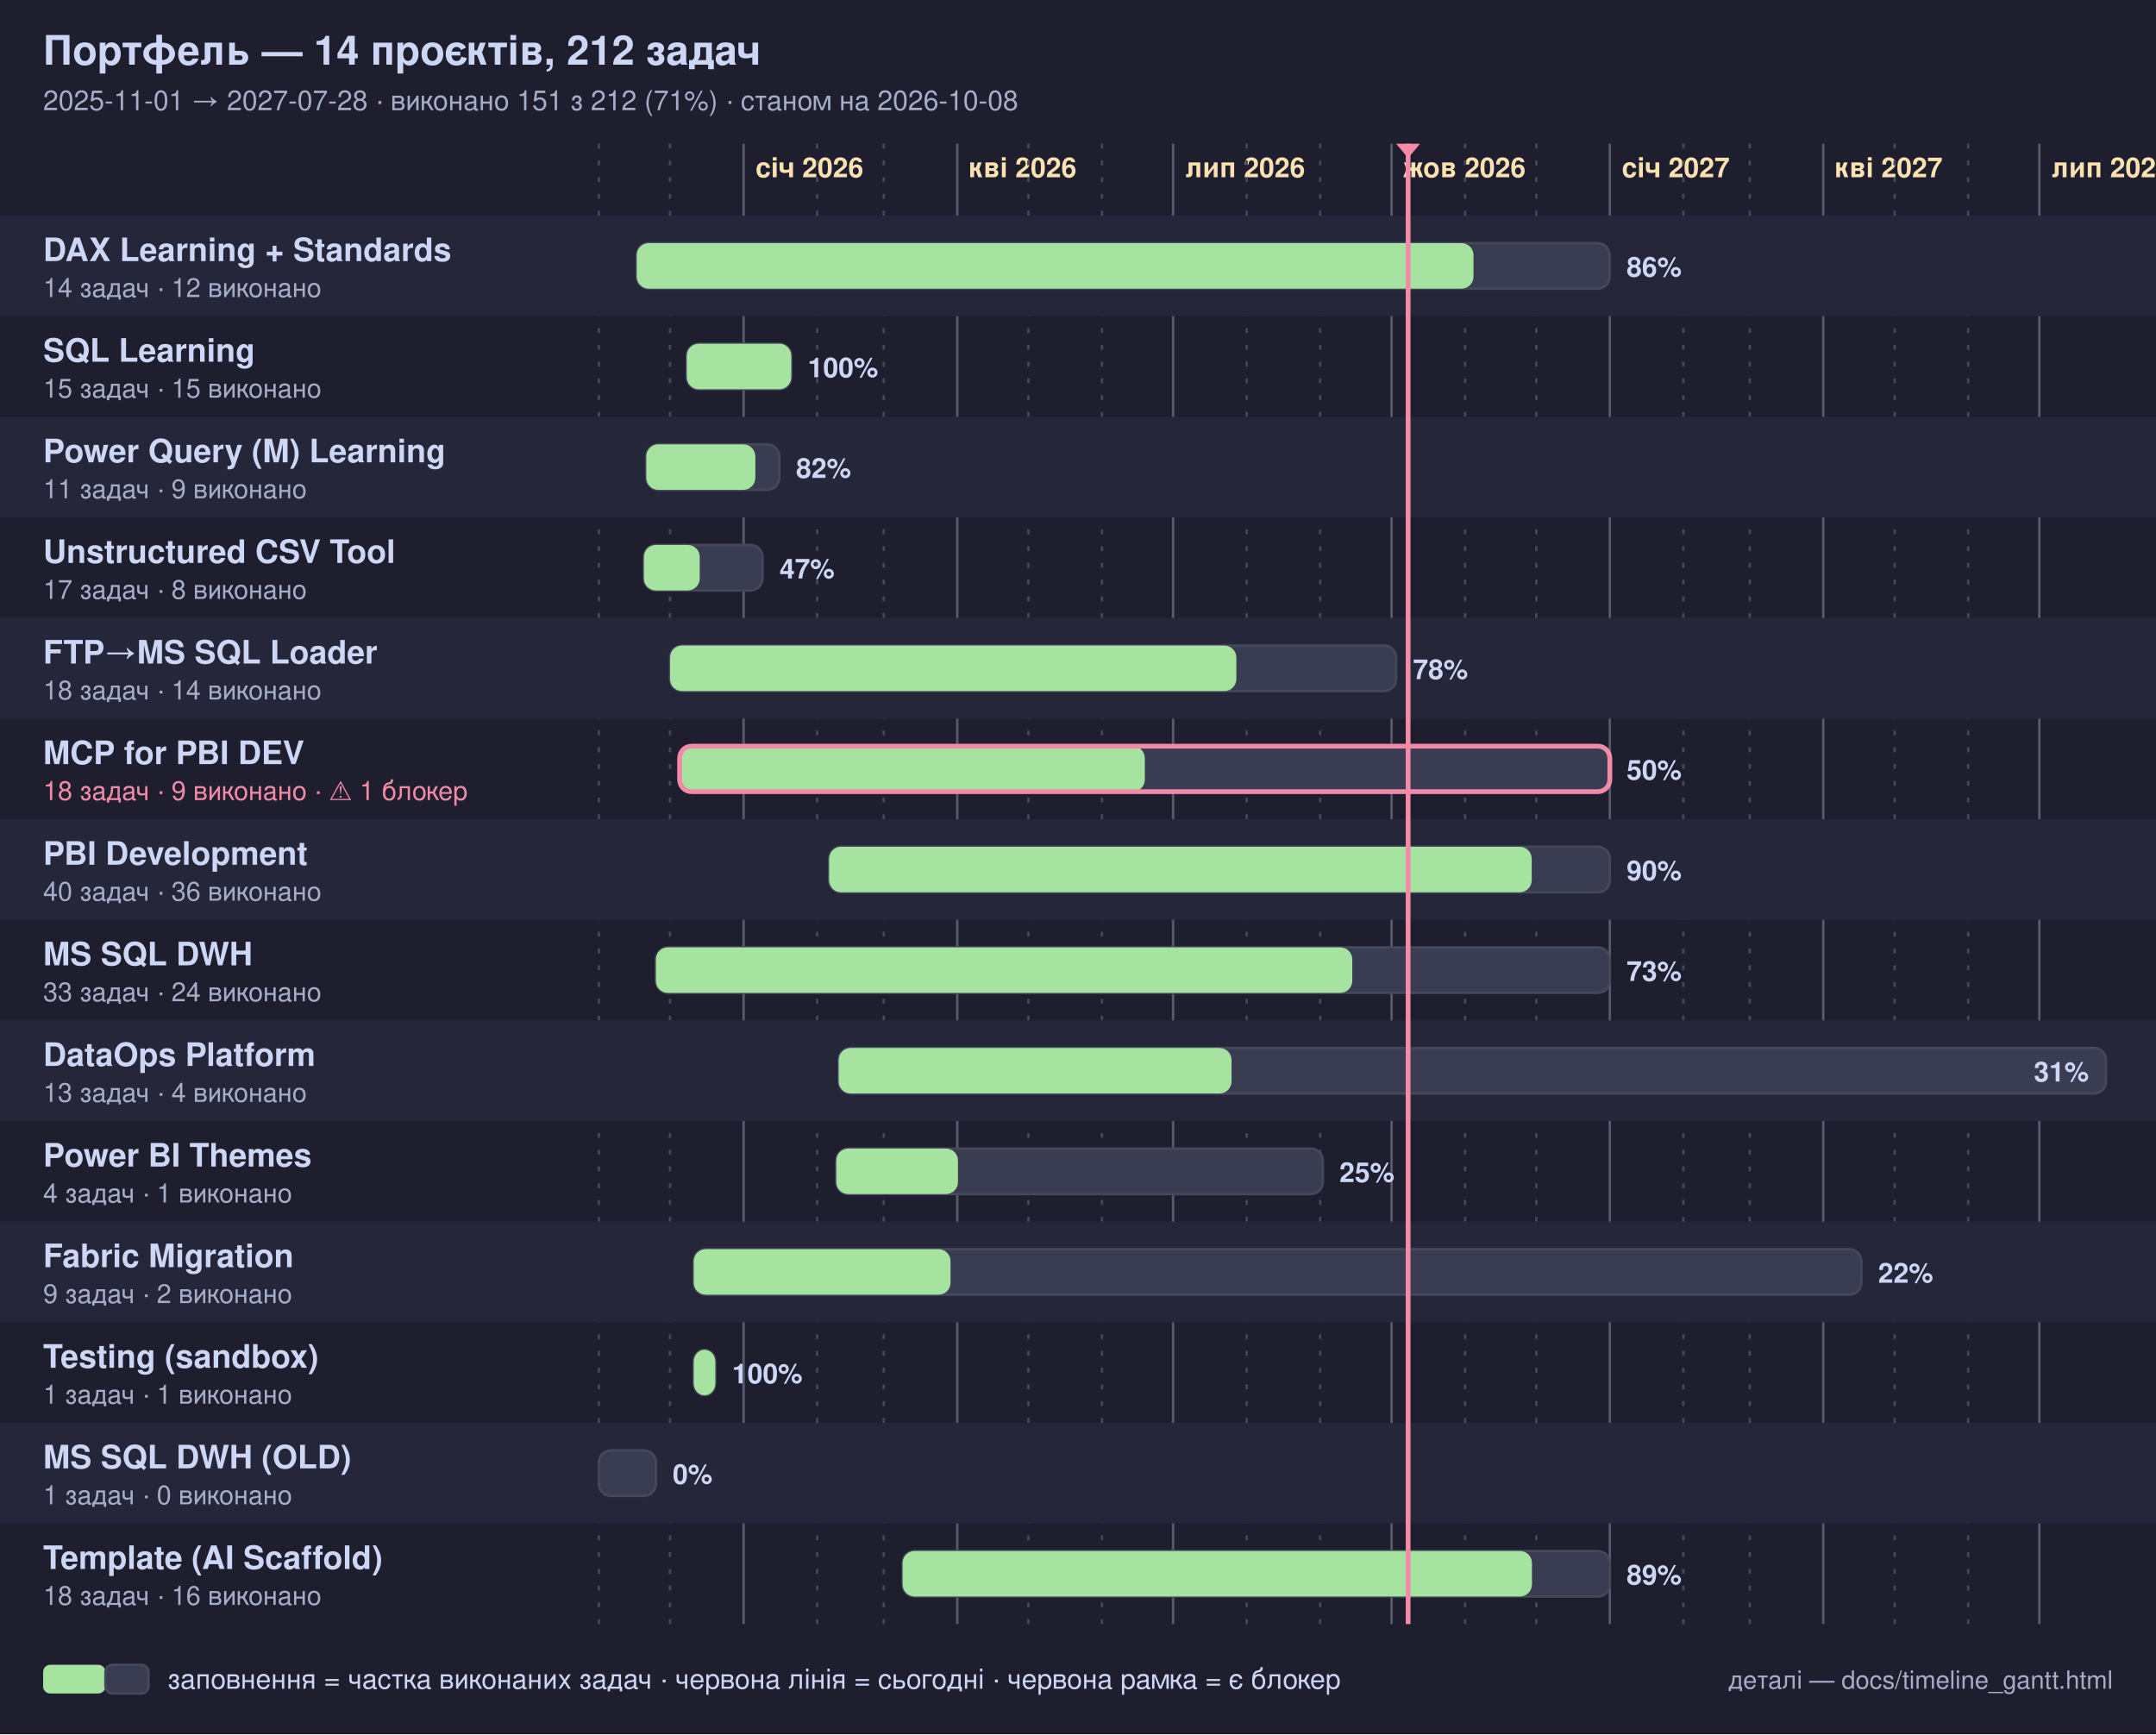
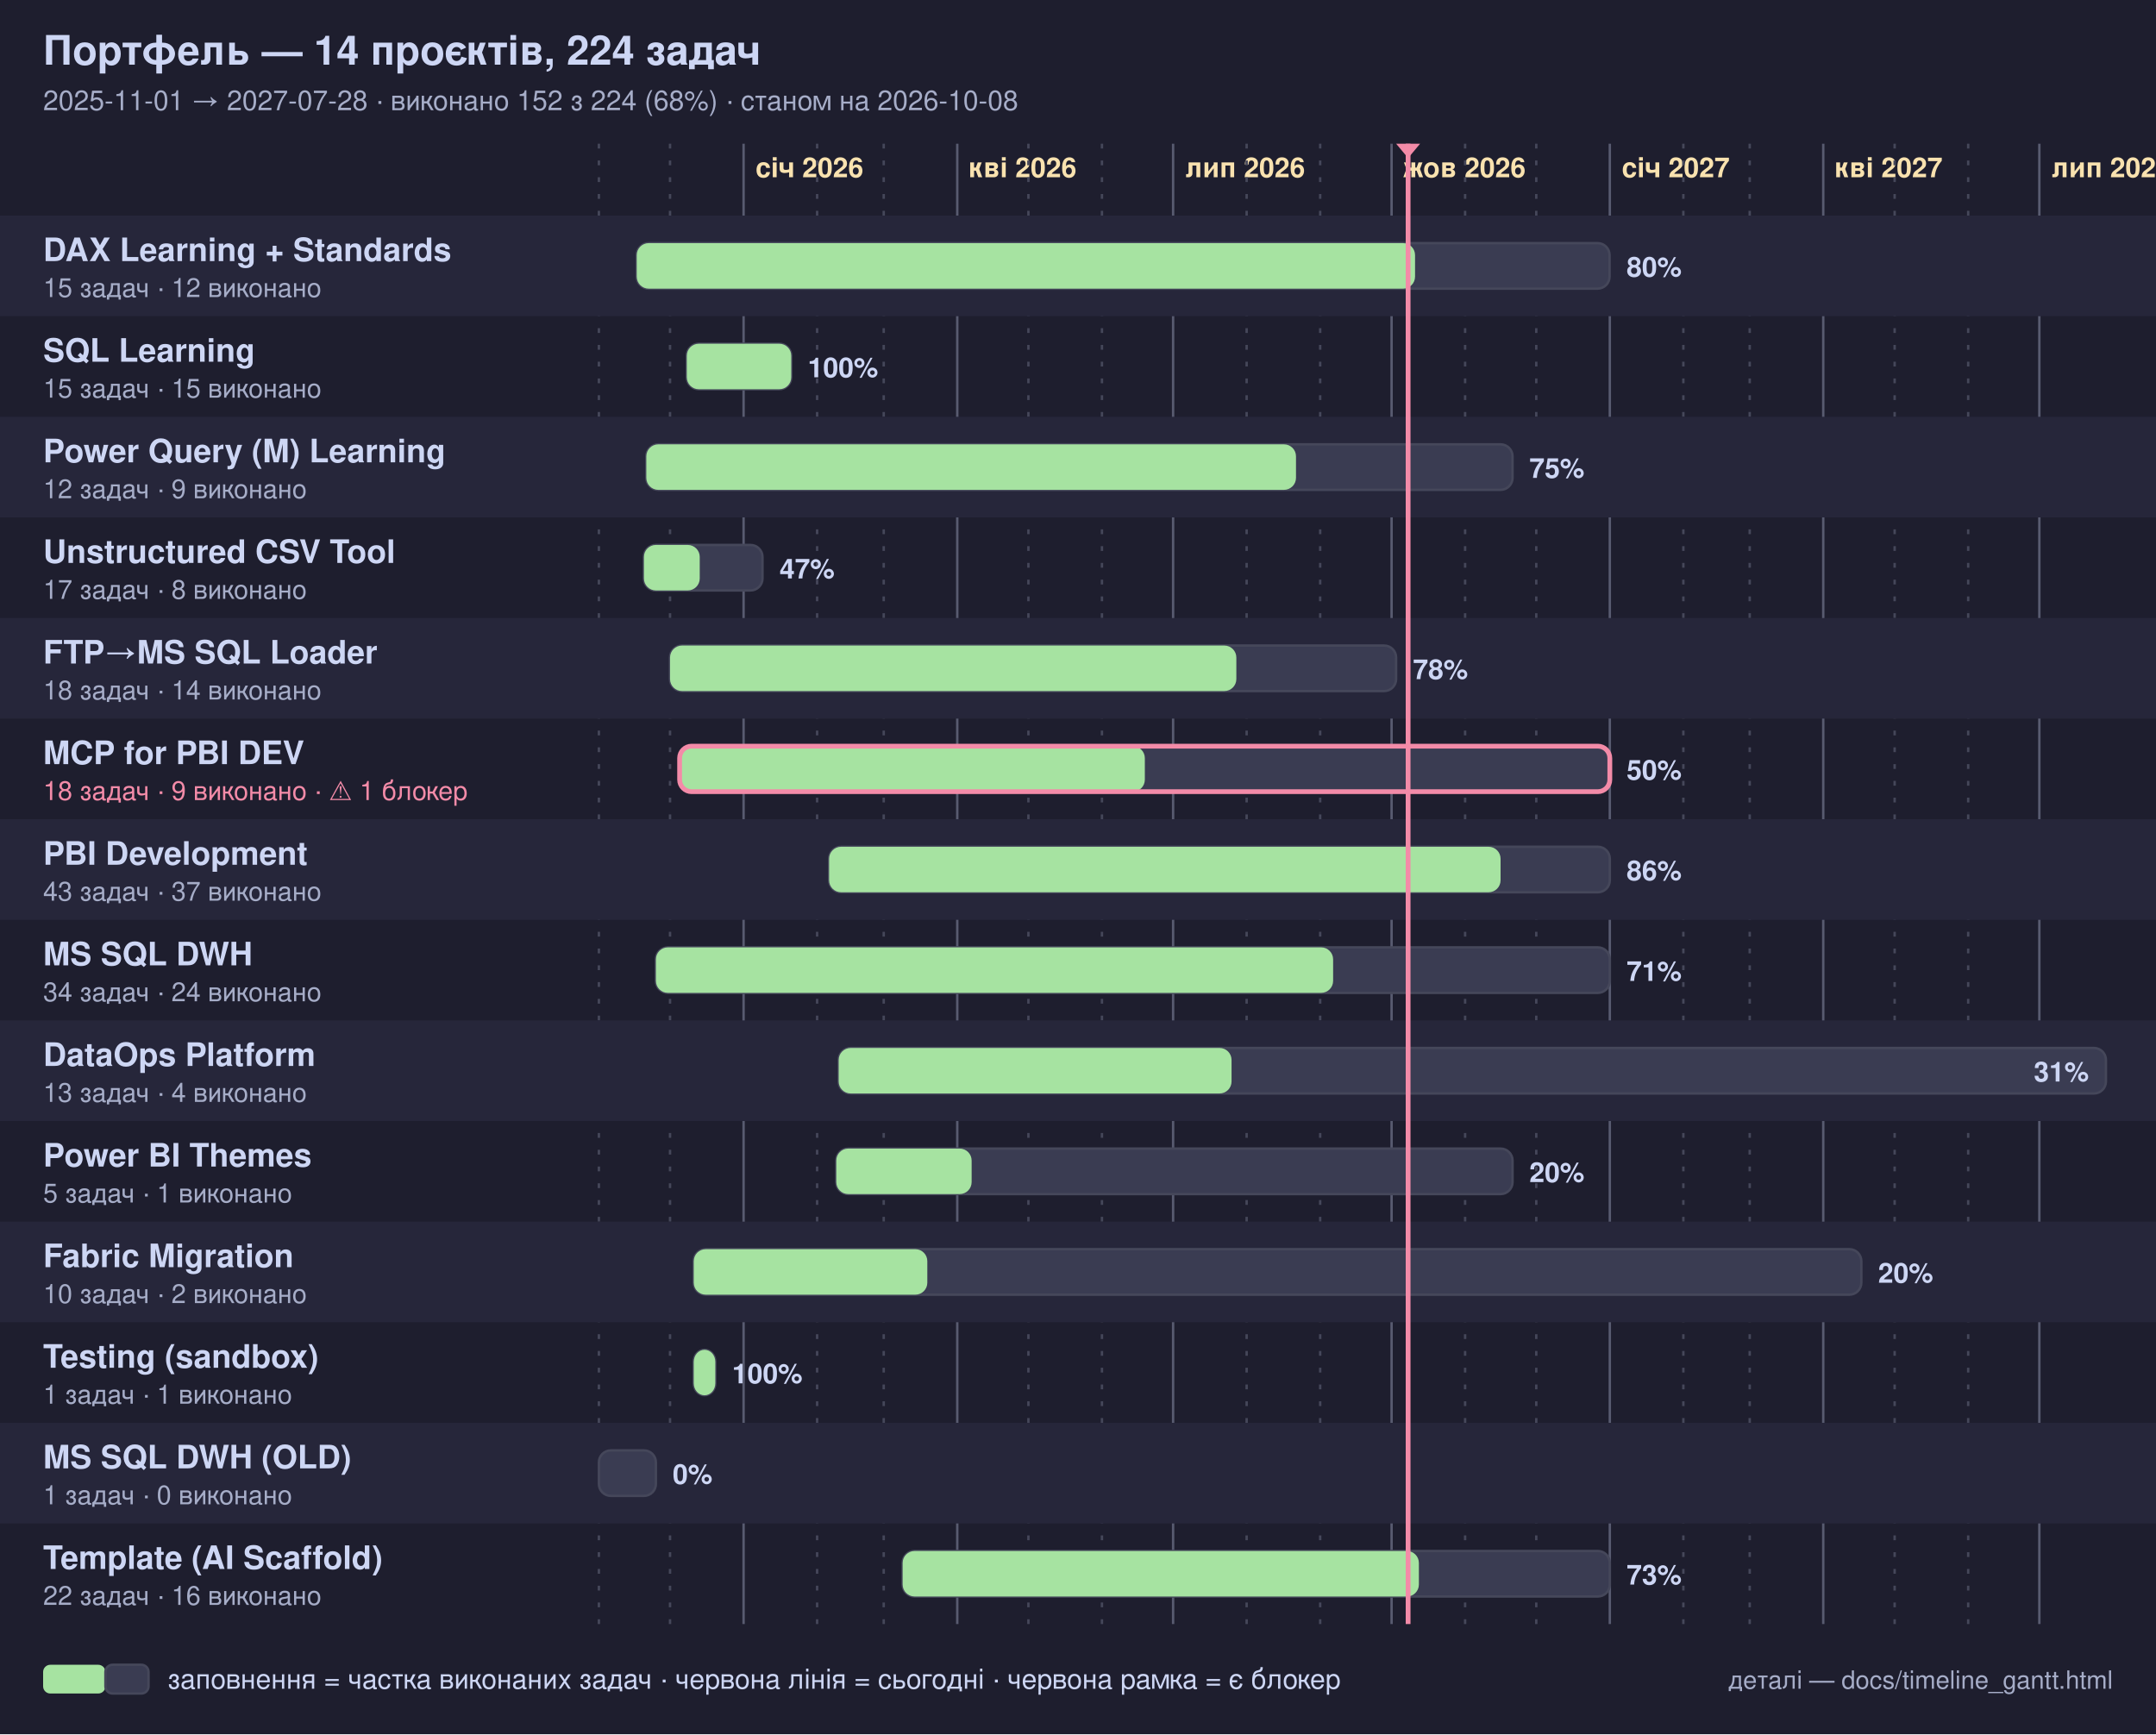
- <svg xmlns="http://www.w3.org/2000/svg" width="900" height="724" viewBox="0 0 900 724" role="img" aria-label="Портфель — 14 проєктів, 212 задач" font-family="Segoe UI,Helvetica,Arial,sans-serif">
+ <svg xmlns="http://www.w3.org/2000/svg" width="900" height="724" viewBox="0 0 900 724" role="img" aria-label="Портфель — 14 проєктів, 224 задач" font-family="Segoe UI,Helvetica,Arial,sans-serif">
  <rect width="900" height="724" fill="#1e1e2e" />
-   <text x="18" y="27" font-size="17" font-weight="700" fill="#cdd6f4">Портфель — 14 проєктів, 212 задач</text>
-   <text x="18" y="46" font-size="11.5" fill="#a6adc8">2025-11-01 → 2027-07-28 · виконано 151 з 212 (71%) · станом на 2026-10-08</text>
+   <text x="18" y="27" font-size="17" font-weight="700" fill="#cdd6f4">Портфель — 14 проєктів, 224 задач</text>
+   <text x="18" y="46" font-size="11.5" fill="#a6adc8">2025-11-01 → 2027-07-28 · виконано 152 з 224 (68%) · станом на 2026-10-08</text>
  <line x1="250.0" y1="60.0" x2="250.0" y2="678.0" stroke="#45475a" stroke-width="1" stroke-dasharray="2 5" />
  <line x1="279.7" y1="60.0" x2="279.7" y2="678.0" stroke="#45475a" stroke-width="1" stroke-dasharray="2 5" />
  <line x1="310.4" y1="60.0" x2="310.4" y2="678.0" stroke="#585b70" stroke-width="1" />
  <text x="315.4" y="74.0" font-size="11.5" font-weight="600" fill="#f9e2af">січ 2026</text>
  <line x1="341.1" y1="60.0" x2="341.1" y2="678.0" stroke="#45475a" stroke-width="1" stroke-dasharray="2 5" />
  <line x1="368.9" y1="60.0" x2="368.9" y2="678.0" stroke="#45475a" stroke-width="1" stroke-dasharray="2 5" />
  <line x1="399.6" y1="60.0" x2="399.6" y2="678.0" stroke="#585b70" stroke-width="1" />
  <text x="404.6" y="74.0" font-size="11.5" font-weight="600" fill="#f9e2af">кві 2026</text>
  <line x1="429.3" y1="60.0" x2="429.3" y2="678.0" stroke="#45475a" stroke-width="1" stroke-dasharray="2 5" />
  <line x1="460.0" y1="60.0" x2="460.0" y2="678.0" stroke="#45475a" stroke-width="1" stroke-dasharray="2 5" />
  <line x1="489.7" y1="60.0" x2="489.7" y2="678.0" stroke="#585b70" stroke-width="1" />
  <text x="494.7" y="74.0" font-size="11.5" font-weight="600" fill="#f9e2af">лип 2026</text>
  <line x1="520.4" y1="60.0" x2="520.4" y2="678.0" stroke="#45475a" stroke-width="1" stroke-dasharray="2 5" />
  <line x1="551.1" y1="60.0" x2="551.1" y2="678.0" stroke="#45475a" stroke-width="1" stroke-dasharray="2 5" />
  <line x1="580.9" y1="60.0" x2="580.9" y2="678.0" stroke="#585b70" stroke-width="1" />
  <text x="585.9" y="74.0" font-size="11.5" font-weight="600" fill="#f9e2af">жов 2026</text>
  <line x1="611.6" y1="60.0" x2="611.6" y2="678.0" stroke="#45475a" stroke-width="1" stroke-dasharray="2 5" />
  <line x1="641.3" y1="60.0" x2="641.3" y2="678.0" stroke="#45475a" stroke-width="1" stroke-dasharray="2 5" />
  <line x1="672.0" y1="60.0" x2="672.0" y2="678.0" stroke="#585b70" stroke-width="1" />
  <text x="677.0" y="74.0" font-size="11.5" font-weight="600" fill="#f9e2af">січ 2027</text>
  <line x1="702.7" y1="60.0" x2="702.7" y2="678.0" stroke="#45475a" stroke-width="1" stroke-dasharray="2 5" />
  <line x1="730.4" y1="60.0" x2="730.4" y2="678.0" stroke="#45475a" stroke-width="1" stroke-dasharray="2 5" />
  <line x1="761.1" y1="60.0" x2="761.1" y2="678.0" stroke="#585b70" stroke-width="1" />
  <text x="766.1" y="74.0" font-size="11.5" font-weight="600" fill="#f9e2af">кві 2027</text>
  <line x1="790.9" y1="60.0" x2="790.9" y2="678.0" stroke="#45475a" stroke-width="1" stroke-dasharray="2 5" />
  <line x1="821.6" y1="60.0" x2="821.6" y2="678.0" stroke="#45475a" stroke-width="1" stroke-dasharray="2 5" />
  <line x1="851.3" y1="60.0" x2="851.3" y2="678.0" stroke="#585b70" stroke-width="1" />
  <text x="856.3" y="74.0" font-size="11.5" font-weight="600" fill="#f9e2af">лип 2027</text>
  <rect x="0" y="90.0" width="900" height="42" fill="#26263a" />
  <text x="18" y="109.0" font-size="13.5" font-weight="600" fill="#cdd6f4">DAX Learning + Standards</text>
-   <text x="18" y="124.0" font-size="11" fill="#a6adc8">14 задач · 12 виконано</text>
+   <text x="18" y="124.0" font-size="11" fill="#a6adc8">15 задач · 12 виконано</text>
  <rect x="265.8" y="101.5" width="406.1" height="19" rx="5" fill="#3a3c52" stroke="#45475a" stroke-width="1" />
-   <rect x="265.8" y="101.5" width="349.3" height="19" rx="5" fill="#a6e3a1" />
-   <text x="679.0" y="115.5" font-size="11.5" font-weight="600" fill="#cdd6f4">86%</text>
+   <rect x="265.8" y="101.5" width="324.9" height="19" rx="5" fill="#a6e3a1" />
+   <text x="679.0" y="115.5" font-size="11.5" font-weight="600" fill="#cdd6f4">80%</text>
  <text x="18" y="151.0" font-size="13.5" font-weight="600" fill="#cdd6f4">SQL Learning</text>
  <text x="18" y="166.0" font-size="11" fill="#a6adc8">15 задач · 15 виконано</text>
  <rect x="286.7" y="143.5" width="43.6" height="19" rx="5" fill="#3a3c52" stroke="#45475a" stroke-width="1" />
  <rect x="286.7" y="143.5" width="43.6" height="19" rx="5" fill="#a6e3a1" />
  <text x="337.2" y="157.5" font-size="11.5" font-weight="600" fill="#cdd6f4">100%</text>
  <rect x="0" y="174.0" width="900" height="42" fill="#26263a" />
  <text x="18" y="193.0" font-size="13.5" font-weight="600" fill="#cdd6f4">Power Query (M) Learning</text>
-   <text x="18" y="208.0" font-size="11" fill="#a6adc8">11 задач · 9 виконано</text>
-   <rect x="269.8" y="185.5" width="55.5" height="19" rx="5" fill="#3a3c52" stroke="#45475a" stroke-width="1" />
-   <rect x="269.8" y="185.5" width="45.5" height="19" rx="5" fill="#a6e3a1" />
-   <text x="332.3" y="199.5" font-size="11.5" font-weight="600" fill="#cdd6f4">82%</text>
+   <text x="18" y="208.0" font-size="11" fill="#a6adc8">12 задач · 9 виконано</text>
+   <rect x="269.8" y="185.5" width="361.6" height="19" rx="5" fill="#3a3c52" stroke="#45475a" stroke-width="1" />
+   <rect x="269.8" y="185.5" width="271.2" height="19" rx="5" fill="#a6e3a1" />
+   <text x="638.4" y="199.5" font-size="11.5" font-weight="600" fill="#cdd6f4">75%</text>
  <text x="18" y="235.0" font-size="13.5" font-weight="600" fill="#cdd6f4">Unstructured CSV Tool</text>
  <text x="18" y="250.0" font-size="11" fill="#a6adc8">17 задач · 8 виконано</text>
  <rect x="268.8" y="227.5" width="49.5" height="19" rx="5" fill="#3a3c52" stroke="#45475a" stroke-width="1" />
  <rect x="268.8" y="227.5" width="23.3" height="19" rx="5" fill="#a6e3a1" />
  <text x="325.4" y="241.5" font-size="11.5" font-weight="600" fill="#cdd6f4">47%</text>
  <rect x="0" y="258.0" width="900" height="42" fill="#26263a" />
  <text x="18" y="277.0" font-size="13.5" font-weight="600" fill="#cdd6f4">FTP→MS SQL Loader</text>
  <text x="18" y="292.0" font-size="11" fill="#a6adc8">18 задач · 14 виконано</text>
  <rect x="279.7" y="269.5" width="303.1" height="19" rx="5" fill="#3a3c52" stroke="#45475a" stroke-width="1" />
  <rect x="279.7" y="269.5" width="236.4" height="19" rx="5" fill="#a6e3a1" />
  <text x="589.8" y="283.5" font-size="11.5" font-weight="600" fill="#cdd6f4">78%</text>
  <text x="18" y="319.0" font-size="13.5" font-weight="600" fill="#cdd6f4">MCP for PBI DEV</text>
  <text x="18" y="334.0" font-size="11" fill="#f38ba8">18 задач · 9 виконано · ⚠ 1 блокер</text>
  <rect x="283.7" y="311.5" width="388.3" height="19" rx="5" fill="#3a3c52" stroke="#45475a" stroke-width="1" />
  <rect x="283.7" y="311.5" width="194.2" height="19" rx="5" fill="#a6e3a1" />
  <rect x="283.7" y="311.5" width="388.3" height="19" rx="5" fill="none" stroke="#f38ba8" stroke-width="2" />
  <text x="679.0" y="325.5" font-size="11.5" font-weight="600" fill="#cdd6f4">50%</text>
  <rect x="0" y="342.0" width="900" height="42" fill="#26263a" />
  <text x="18" y="361.0" font-size="13.5" font-weight="600" fill="#cdd6f4">PBI Development</text>
-   <text x="18" y="376.0" font-size="11" fill="#a6adc8">40 задач · 36 виконано</text>
+   <text x="18" y="376.0" font-size="11" fill="#a6adc8">43 задач · 37 виконано</text>
  <rect x="346.1" y="353.5" width="325.9" height="19" rx="5" fill="#3a3c52" stroke="#45475a" stroke-width="1" />
-   <rect x="346.1" y="353.5" width="293.3" height="19" rx="5" fill="#a6e3a1" />
-   <text x="679.0" y="367.5" font-size="11.5" font-weight="600" fill="#cdd6f4">90%</text>
+   <rect x="346.1" y="353.5" width="280.3" height="19" rx="5" fill="#a6e3a1" />
+   <text x="679.0" y="367.5" font-size="11.5" font-weight="600" fill="#cdd6f4">86%</text>
  <text x="18" y="403.0" font-size="13.5" font-weight="600" fill="#cdd6f4">MS SQL DWH</text>
-   <text x="18" y="418.0" font-size="11" fill="#a6adc8">33 задач · 24 виконано</text>
+   <text x="18" y="418.0" font-size="11" fill="#a6adc8">34 задач · 24 виконано</text>
  <rect x="273.8" y="395.5" width="398.2" height="19" rx="5" fill="#3a3c52" stroke="#45475a" stroke-width="1" />
-   <rect x="273.8" y="395.5" width="290.7" height="19" rx="5" fill="#a6e3a1" />
-   <text x="679.0" y="409.5" font-size="11.5" font-weight="600" fill="#cdd6f4">73%</text>
+   <rect x="273.8" y="395.5" width="282.7" height="19" rx="5" fill="#a6e3a1" />
+   <text x="679.0" y="409.5" font-size="11.5" font-weight="600" fill="#cdd6f4">71%</text>
  <rect x="0" y="426.0" width="900" height="42" fill="#26263a" />
  <text x="18" y="445.0" font-size="13.5" font-weight="600" fill="#cdd6f4">DataOps Platform</text>
  <text x="18" y="460.0" font-size="11" fill="#a6adc8">13 задач · 4 виконано</text>
  <rect x="350.1" y="437.5" width="529.0" height="19" rx="5" fill="#3a3c52" stroke="#45475a" stroke-width="1" />
  <rect x="350.1" y="437.5" width="164.0" height="19" rx="5" fill="#a6e3a1" />
  <text x="872.0" y="451.5" text-anchor="end" font-size="11.5" font-weight="700" fill="#cdd6f4">31%</text>
  <text x="18" y="487.0" font-size="13.5" font-weight="600" fill="#cdd6f4">Power BI Themes</text>
-   <text x="18" y="502.0" font-size="11" fill="#a6adc8">4 задач · 1 виконано</text>
-   <rect x="349.1" y="479.5" width="203.1" height="19" rx="5" fill="#3a3c52" stroke="#45475a" stroke-width="1" />
-   <rect x="349.1" y="479.5" width="50.8" height="19" rx="5" fill="#a6e3a1" />
-   <text x="559.1" y="493.5" font-size="11.5" font-weight="600" fill="#cdd6f4">25%</text>
+   <text x="18" y="502.0" font-size="11" fill="#a6adc8">5 задач · 1 виконано</text>
+   <rect x="349.1" y="479.5" width="282.3" height="19" rx="5" fill="#3a3c52" stroke="#45475a" stroke-width="1" />
+   <rect x="349.1" y="479.5" width="56.5" height="19" rx="5" fill="#a6e3a1" />
+   <text x="638.4" y="493.5" font-size="11.5" font-weight="600" fill="#cdd6f4">20%</text>
  <rect x="0" y="510.0" width="900" height="42" fill="#26263a" />
  <text x="18" y="529.0" font-size="13.5" font-weight="600" fill="#cdd6f4">Fabric Migration</text>
-   <text x="18" y="544.0" font-size="11" fill="#a6adc8">9 задач · 2 виконано</text>
+   <text x="18" y="544.0" font-size="11" fill="#a6adc8">10 задач · 2 виконано</text>
  <rect x="289.6" y="521.5" width="487.4" height="19" rx="5" fill="#3a3c52" stroke="#45475a" stroke-width="1" />
-   <rect x="289.6" y="521.5" width="107.2" height="19" rx="5" fill="#a6e3a1" />
-   <text x="784.0" y="535.5" font-size="11.5" font-weight="600" fill="#cdd6f4">22%</text>
+   <rect x="289.6" y="521.5" width="97.5" height="19" rx="5" fill="#a6e3a1" />
+   <text x="784.0" y="535.5" font-size="11.5" font-weight="600" fill="#cdd6f4">20%</text>
  <text x="18" y="571.0" font-size="13.5" font-weight="600" fill="#cdd6f4">Testing (sandbox)</text>
  <text x="18" y="586.0" font-size="11" fill="#a6adc8">1 задач · 1 виконано</text>
  <rect x="289.6" y="563.5" width="9.0" height="19" rx="5" fill="#3a3c52" stroke="#45475a" stroke-width="1" />
  <rect x="289.6" y="563.5" width="9.0" height="19" rx="5" fill="#a6e3a1" />
  <text x="305.6" y="577.5" font-size="11.5" font-weight="600" fill="#cdd6f4">100%</text>
  <rect x="0" y="594.0" width="900" height="42" fill="#26263a" />
  <text x="18" y="613.0" font-size="13.5" font-weight="600" fill="#cdd6f4">MS SQL DWH (OLD)</text>
  <text x="18" y="628.0" font-size="11" fill="#a6adc8">1 задач · 0 виконано</text>
  <rect x="250.0" y="605.5" width="23.8" height="19" rx="5" fill="#3a3c52" stroke="#45475a" stroke-width="1" />
  <text x="280.8" y="619.5" font-size="11.5" font-weight="600" fill="#cdd6f4">0%</text>
  <text x="18" y="655.0" font-size="13.5" font-weight="600" fill="#cdd6f4">Template (AI Scaffold)</text>
-   <text x="18" y="670.0" font-size="11" fill="#a6adc8">18 задач · 16 виконано</text>
+   <text x="18" y="670.0" font-size="11" fill="#a6adc8">22 задач · 16 виконано</text>
  <rect x="376.8" y="647.5" width="295.2" height="19" rx="5" fill="#3a3c52" stroke="#45475a" stroke-width="1" />
-   <rect x="376.8" y="647.5" width="262.7" height="19" rx="5" fill="#a6e3a1" />
-   <text x="679.0" y="661.5" font-size="11.5" font-weight="600" fill="#cdd6f4">89%</text>
+   <rect x="376.8" y="647.5" width="215.5" height="19" rx="5" fill="#a6e3a1" />
+   <text x="679.0" y="661.5" font-size="11.5" font-weight="600" fill="#cdd6f4">73%</text>
  <line x1="587.8" y1="60.0" x2="587.8" y2="678.0" stroke="#f38ba8" stroke-width="2" />
  <polygon points="582.8,60.0 592.8,60.0 587.8,66.0" fill="#f38ba8" />
  <rect x="18" y="695.0" width="26" height="12" rx="3" fill="#a6e3a1" />
  <rect x="44" y="695.0" width="18" height="12" rx="3" fill="#3a3c52" stroke="#45475a" />
  <text x="70" y="705.0" font-size="11.5" fill="#cdd6f4">заповнення = частка виконаних задач · червона лінія = сьогодні · червона рамка = є блокер</text>
  <text x="882" y="705.0" text-anchor="end" font-size="10.5" fill="#a6adc8">деталі — docs/timeline_gantt.html</text>
</svg>
